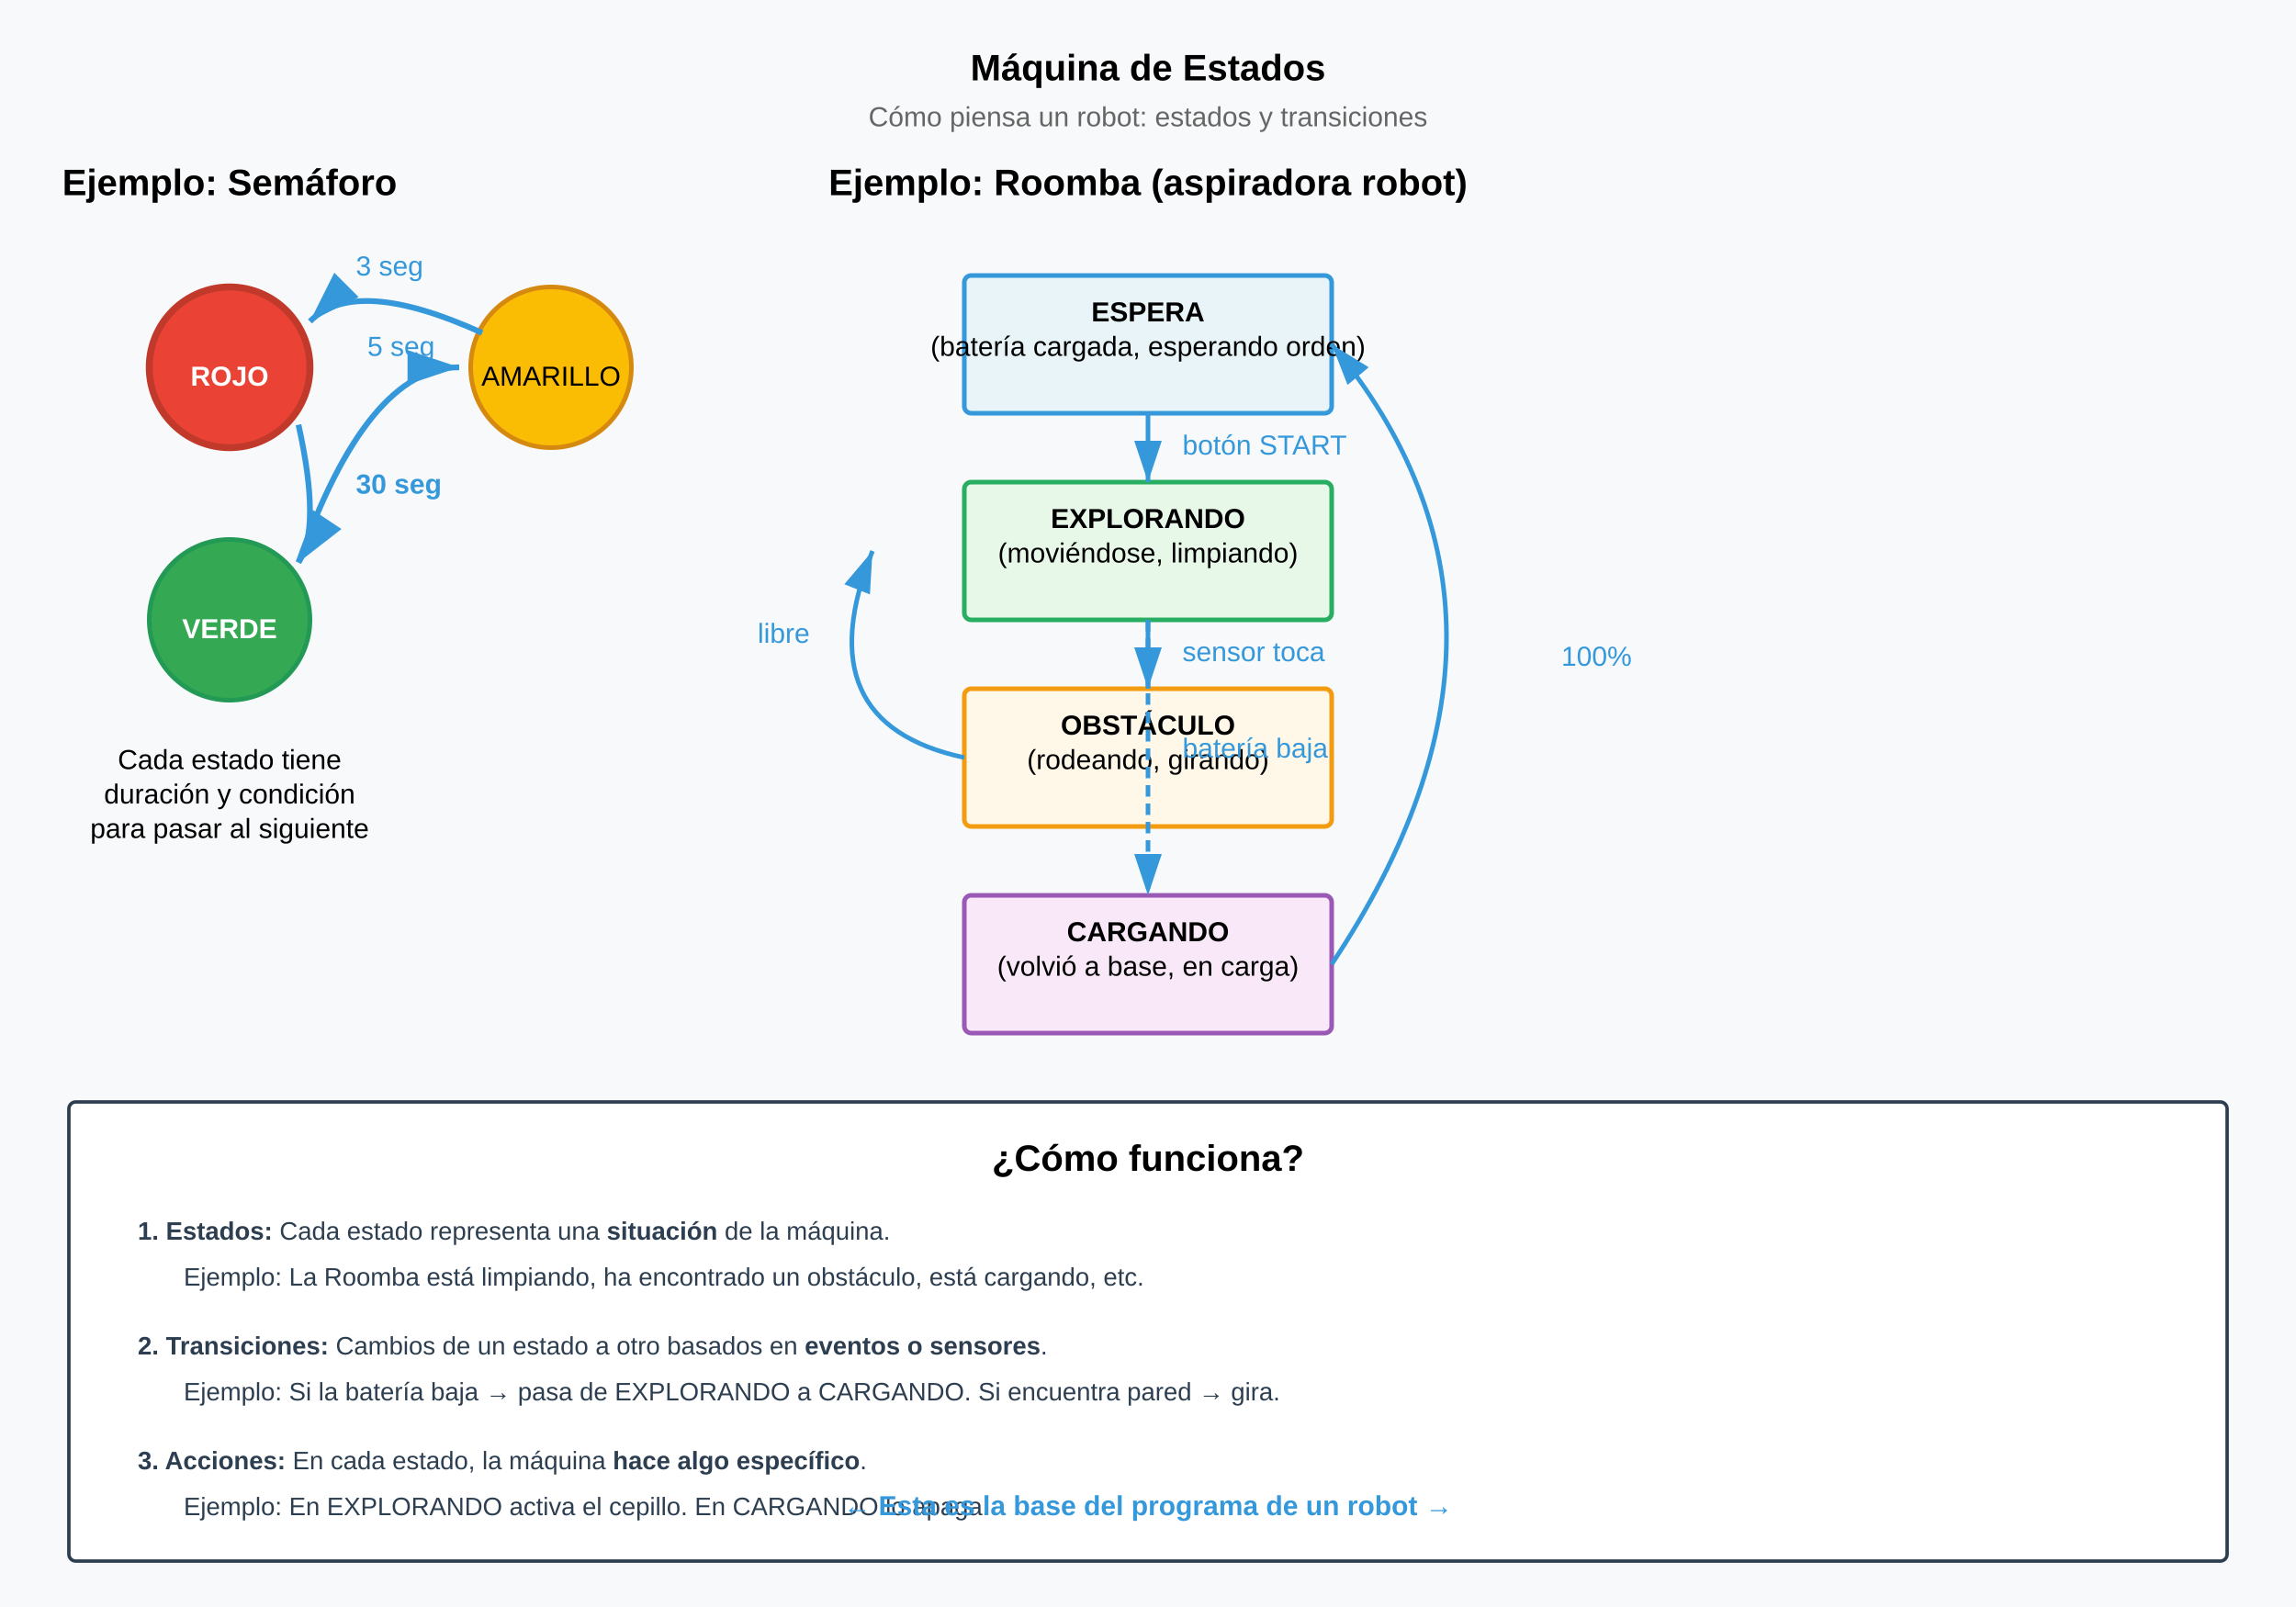
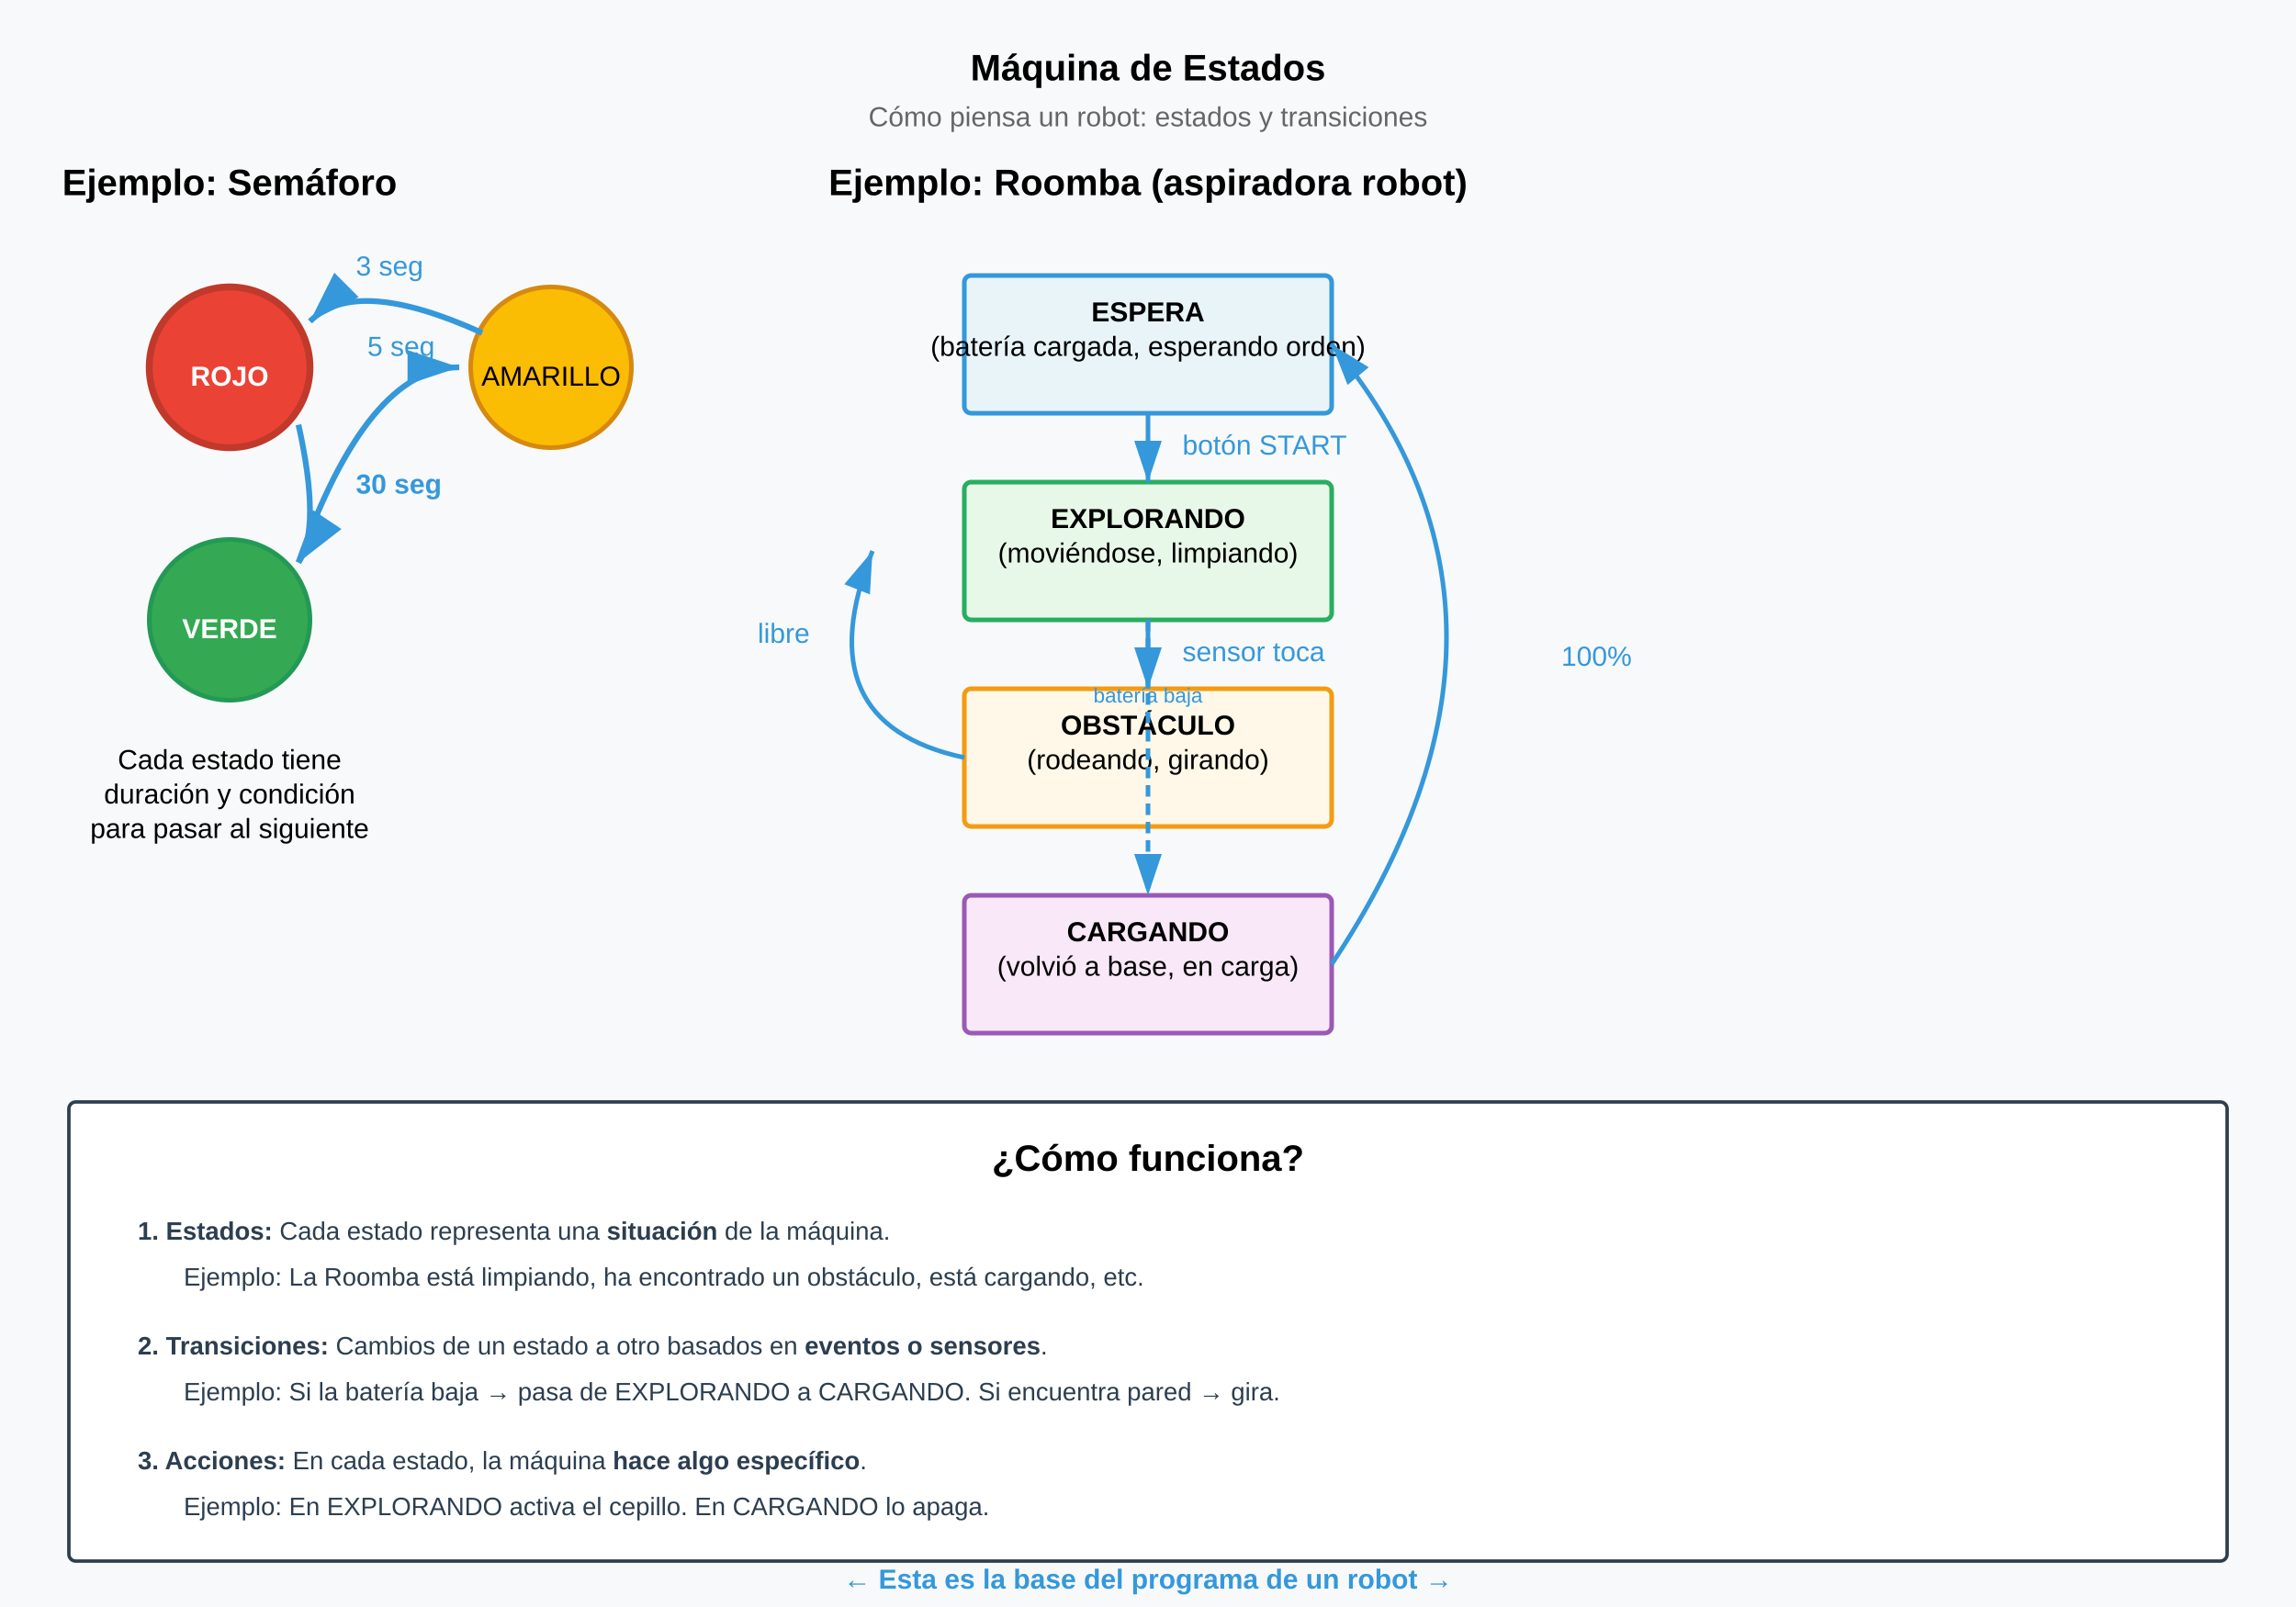
<svg xmlns="http://www.w3.org/2000/svg" viewBox="0 0 1000 700">
  <defs>
    <style>
      .title { font-family: Arial, sans-serif; font-size: 16px; font-weight: bold; text-anchor: middle; }
      .label { font-family: Arial, sans-serif; font-size: 12px; }
      .mono { font-family: 'Courier New', monospace; font-size: 11px; }
    </style>
    <marker id="arrowblue" markerWidth="10" markerHeight="10" refX="9" refY="3" orient="auto" markerUnits="strokeWidth">
      <path d="M0,0 L0,6 L9,3 z" fill="#3498db" />
    </marker>
  </defs>
  <rect width="1000" height="700" fill="#f8f9fa" />
  <text x="500" y="35" class="title" font-size="18">Máquina de Estados</text>
  <text x="500" y="55" class="label" font-size="11" fill="#666" text-anchor="middle">Cómo piensa un robot: estados y transiciones</text>
  <g>
    <text x="100" y="85" class="title" font-size="13">Ejemplo: Semáforo</text>
    <circle cx="100" cy="160" r="35" fill="#ea4335" stroke="#c0392b" stroke-width="3" />
    <text x="100" y="168" class="label" font-size="12" text-anchor="middle" fill="#fff" font-weight="bold">ROJO</text>
    <circle cx="240" cy="160" r="35" fill="#fbbc04" stroke="#d68910" stroke-width="2" />
    <text x="240" y="168" class="label" font-size="12" text-anchor="middle">AMARILLO</text>
    <circle cx="100" cy="270" r="35" fill="#34a853" stroke="#229954" stroke-width="2" />
    <text x="100" y="278" class="label" font-size="12" text-anchor="middle" fill="#fff" font-weight="bold">VERDE</text>
    <path d="M 130 185 Q 140 230 130 245" stroke="#3498db" stroke-width="2.5" fill="none" marker-end="url(#arrowblue)" />
    <text x="155" y="215" class="label" font-size="10" fill="#3498db" font-weight="bold">30 seg</text>
    <path d="M 130 245 Q 160 160 200 160" stroke="#3498db" stroke-width="2.5" fill="none" marker-end="url(#arrowblue)" />
    <text x="160" y="155" class="label" font-size="10" fill="#3498db">5 seg</text>
    <path d="M 210 145 Q 155 120 135 140" stroke="#3498db" stroke-width="2.5" fill="none" marker-end="url(#arrowblue)" />
    <text x="155" y="120" class="label" font-size="10" fill="#3498db">3 seg</text>
    <text x="100" y="335" class="label" font-size="10" text-anchor="middle">Cada estado tiene</text>
    <text x="100" y="350" class="label" font-size="10" text-anchor="middle">duración y condición</text>
    <text x="100" y="365" class="label" font-size="10" text-anchor="middle">para pasar al siguiente</text>
  </g>
  <g>
    <text x="500" y="85" class="title" font-size="13">Ejemplo: Roomba (aspiradora robot)</text>
    <rect x="420" y="120" width="160" height="60" fill="#e8f4f8" stroke="#3498db" stroke-width="2" rx="3" />
    <text x="500" y="140" class="label" font-size="11" text-anchor="middle" font-weight="bold">ESPERA</text>
    <text x="500" y="155" class="label" font-size="9" text-anchor="middle">(batería cargada, esperando orden)</text>
    <rect x="420" y="210" width="160" height="60" fill="#e8f8e8" stroke="#27ae60" stroke-width="2" rx="3" />
    <text x="500" y="230" class="label" font-size="11" text-anchor="middle" font-weight="bold">EXPLORANDO</text>
    <text x="500" y="245" class="label" font-size="9" text-anchor="middle">(moviéndose, limpiando)</text>
    <rect x="420" y="300" width="160" height="60" fill="#fff8e8" stroke="#f39c12" stroke-width="2" rx="3" />
    <text x="500" y="320" class="label" font-size="11" text-anchor="middle" font-weight="bold">OBSTÁCULO</text>
    <text x="500" y="335" class="label" font-size="9" text-anchor="middle">(rodeando, girando)</text>
    <rect x="420" y="390" width="160" height="60" fill="#f8e8f8" stroke="#9b59b6" stroke-width="2" rx="3" />
    <text x="500" y="410" class="label" font-size="11" text-anchor="middle" font-weight="bold">CARGANDO</text>
    <text x="500" y="425" class="label" font-size="9" text-anchor="middle">(volvió a base, en carga)</text>
    <path d="M 500 180 L 500 210" stroke="#3498db" stroke-width="2" fill="none" marker-end="url(#arrowblue)" />
    <text x="515" y="198" class="label" font-size="9" fill="#3498db">botón START</text>
    <path d="M 500 270 L 500 300" stroke="#3498db" stroke-width="2" fill="none" marker-end="url(#arrowblue)" />
    <text x="515" y="288" class="label" font-size="9" fill="#3498db">sensor toca</text>
    <path d="M 420 330 Q 350 315 380 240" stroke="#3498db" stroke-width="2" fill="none" marker-end="url(#arrowblue)" />
    <text x="330" y="280" class="label" font-size="9" fill="#3498db">libre</text>
    <path d="M 500 270 L 500 390" stroke="#3498db" stroke-width="2" fill="none" marker-end="url(#arrowblue)" stroke-dasharray="5,3" />
-     <text x="515" y="330" class="label" font-size="9" fill="#3498db">batería baja</text>
+     <text x="500" y="306" class="label" style="font-size: 9px; text-anchor: middle" fill="#3498db">batería baja</text>
    <path d="M 580 420 Q 680 270 580 150" stroke="#3498db" stroke-width="2" fill="none" marker-end="url(#arrowblue)" />
    <text x="680" y="290" class="label" font-size="9" fill="#3498db">100%</text>
  </g>
  <g>
    <rect x="30" y="480" width="940" height="200" fill="white" stroke="#2c3e50" stroke-width="1.5" rx="3" />
    <text x="500" y="510" class="title" font-size="13">¿Cómo funciona?</text>
    <g font-family="Arial" font-size="11" fill="#2c3e50" text-anchor="start">
      <text x="60" y="540">
        <tspan font-weight="bold">1. Estados:</tspan> Cada estado representa una <tspan font-weight="bold">situación</tspan> de la máquina.</text>
      <text x="80" y="560">   Ejemplo: La Roomba está limpiando, ha encontrado un obstáculo, está cargando, etc.</text>
      <text x="60" y="590">
        <tspan font-weight="bold">2. Transiciones:</tspan> Cambios de un estado a otro basados en <tspan font-weight="bold">eventos o sensores</tspan>.</text>
      <text x="80" y="610">   Ejemplo: Si la batería baja → pasa de EXPLORANDO a CARGANDO. Si encuentra pared → gira.</text>
      <text x="60" y="640">
        <tspan font-weight="bold">3. Acciones:</tspan> En cada estado, la máquina <tspan font-weight="bold">hace algo específico</tspan>.</text>
      <text x="80" y="660">   Ejemplo: En EXPLORANDO activa el cepillo. En CARGANDO lo apaga.</text>
-       <text x="500" y="660" class="label" font-size="10" text-anchor="middle" fill="#3498db" font-weight="bold">
+       <text x="500" y="692" class="label" font-size="10" text-anchor="middle" fill="#3498db" font-weight="bold">
        ← Esta es la base del programa de un robot →
      </text>
    </g>
  </g>
</svg>
